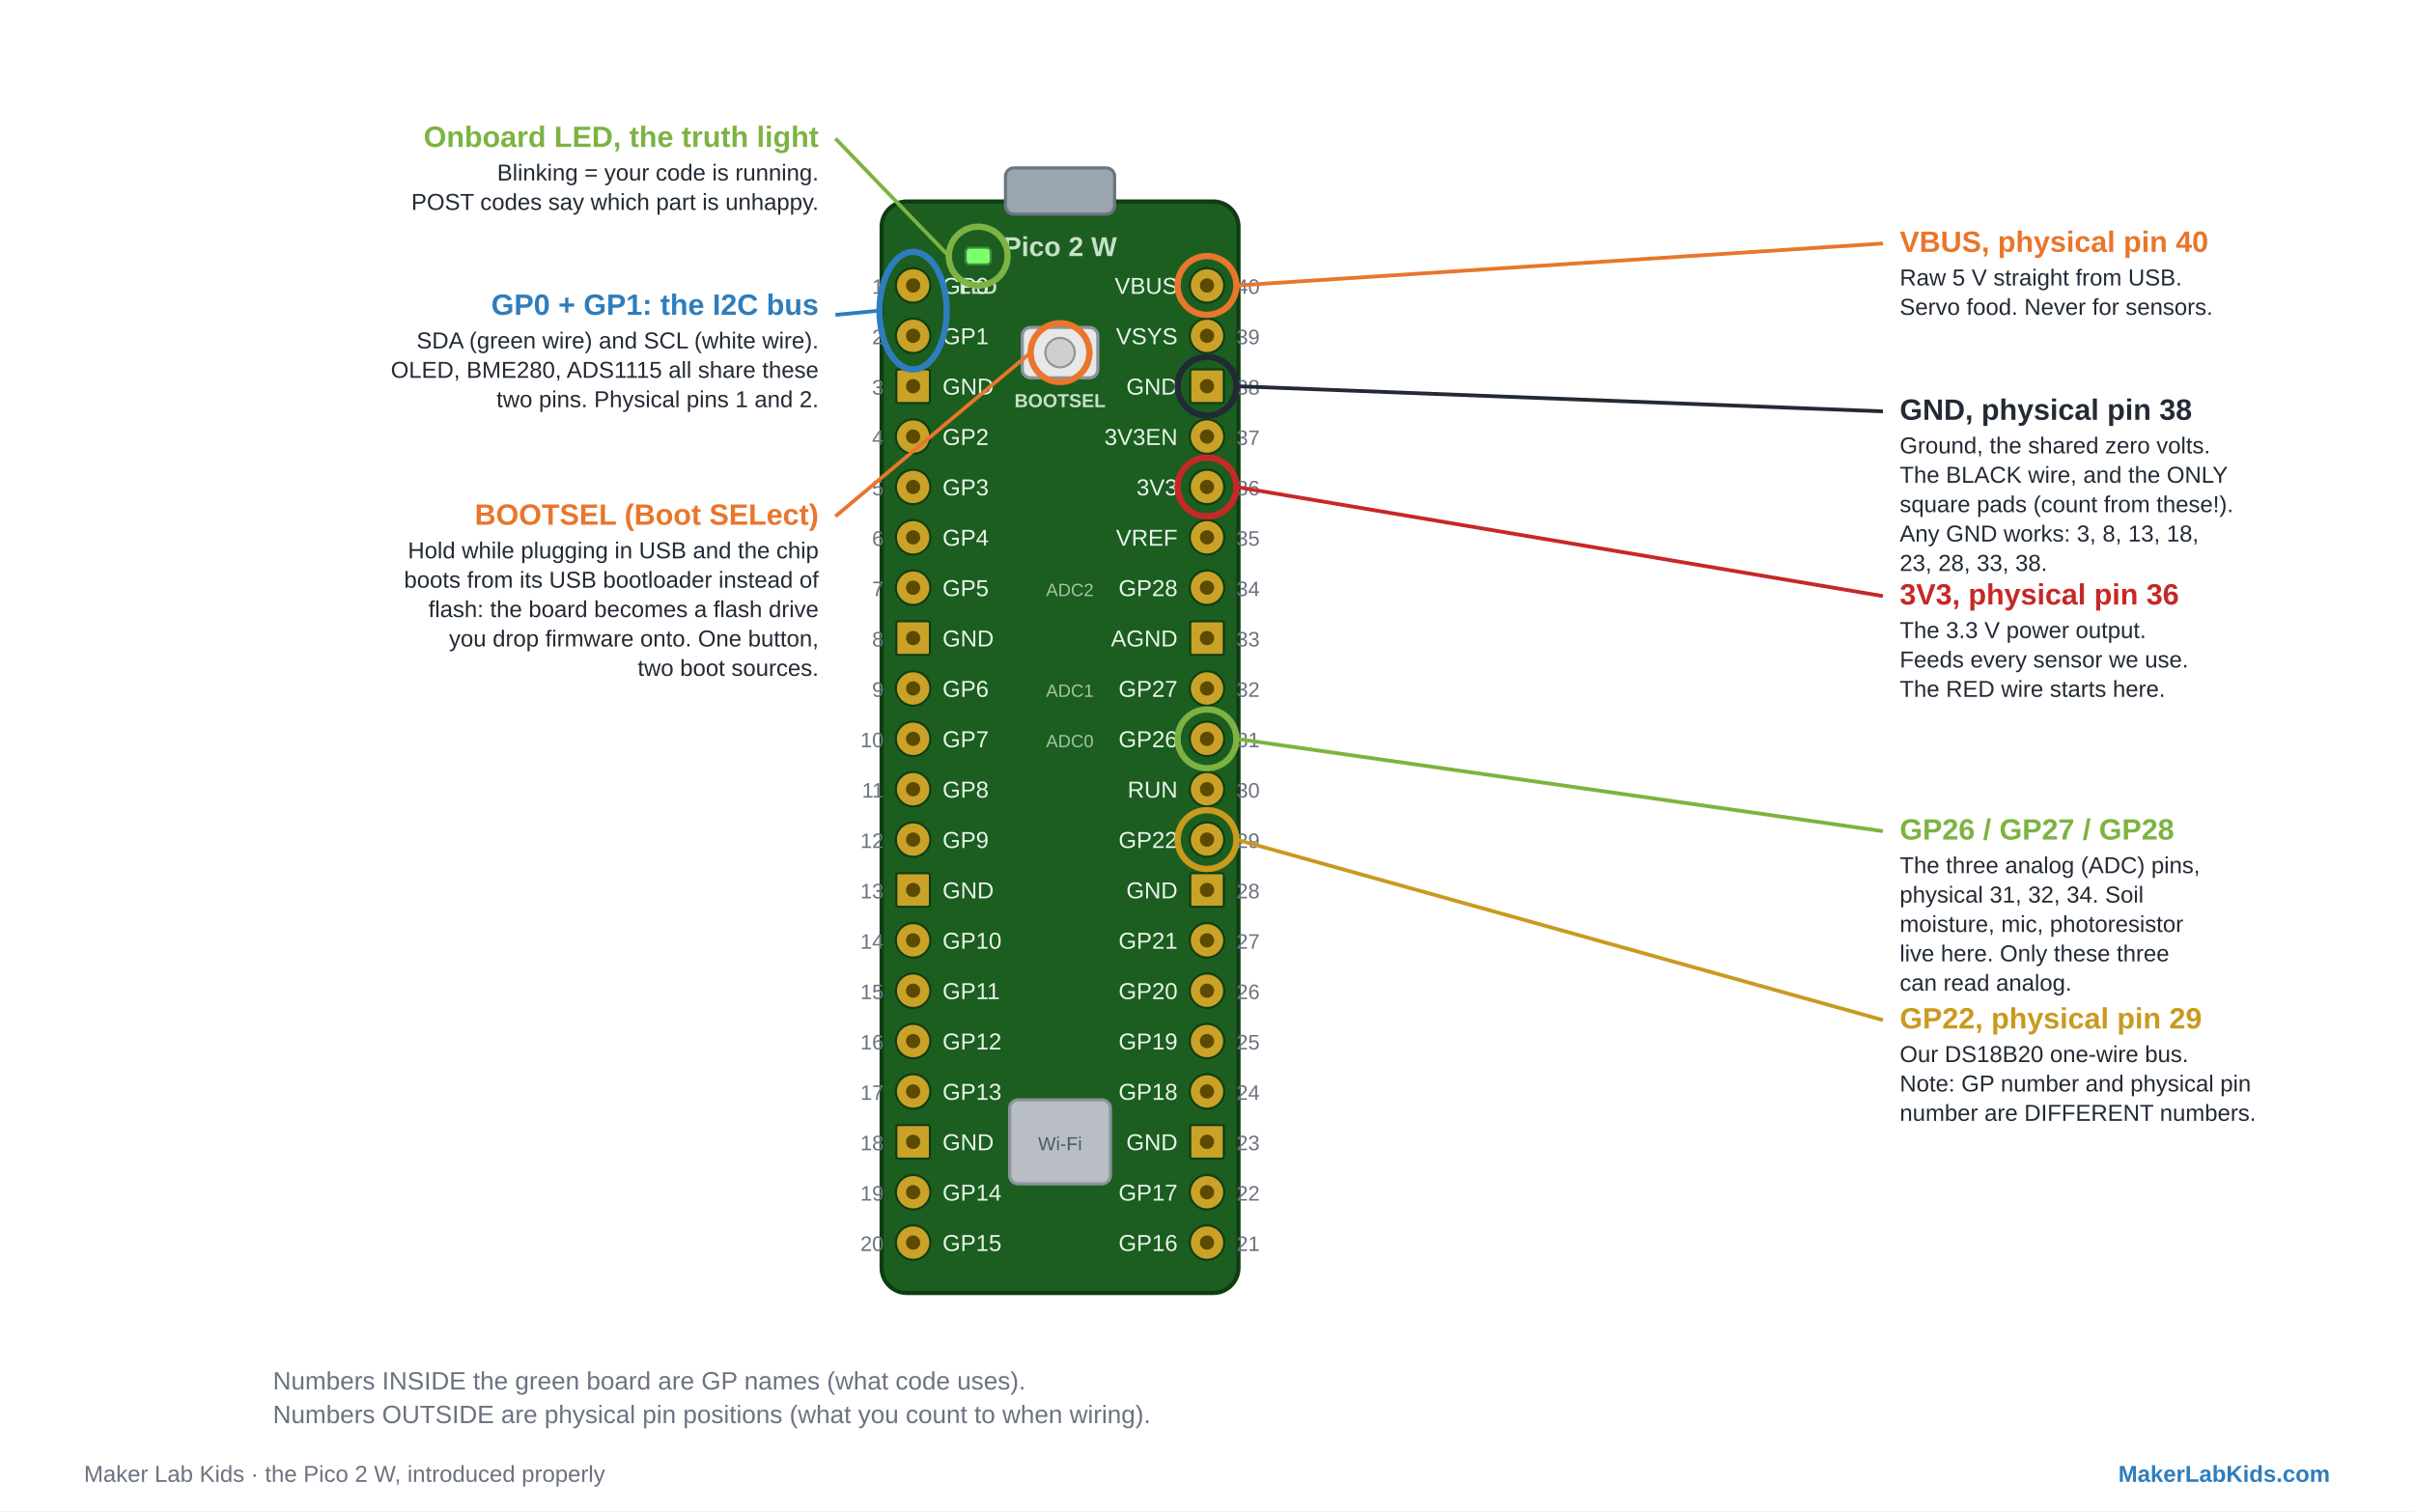
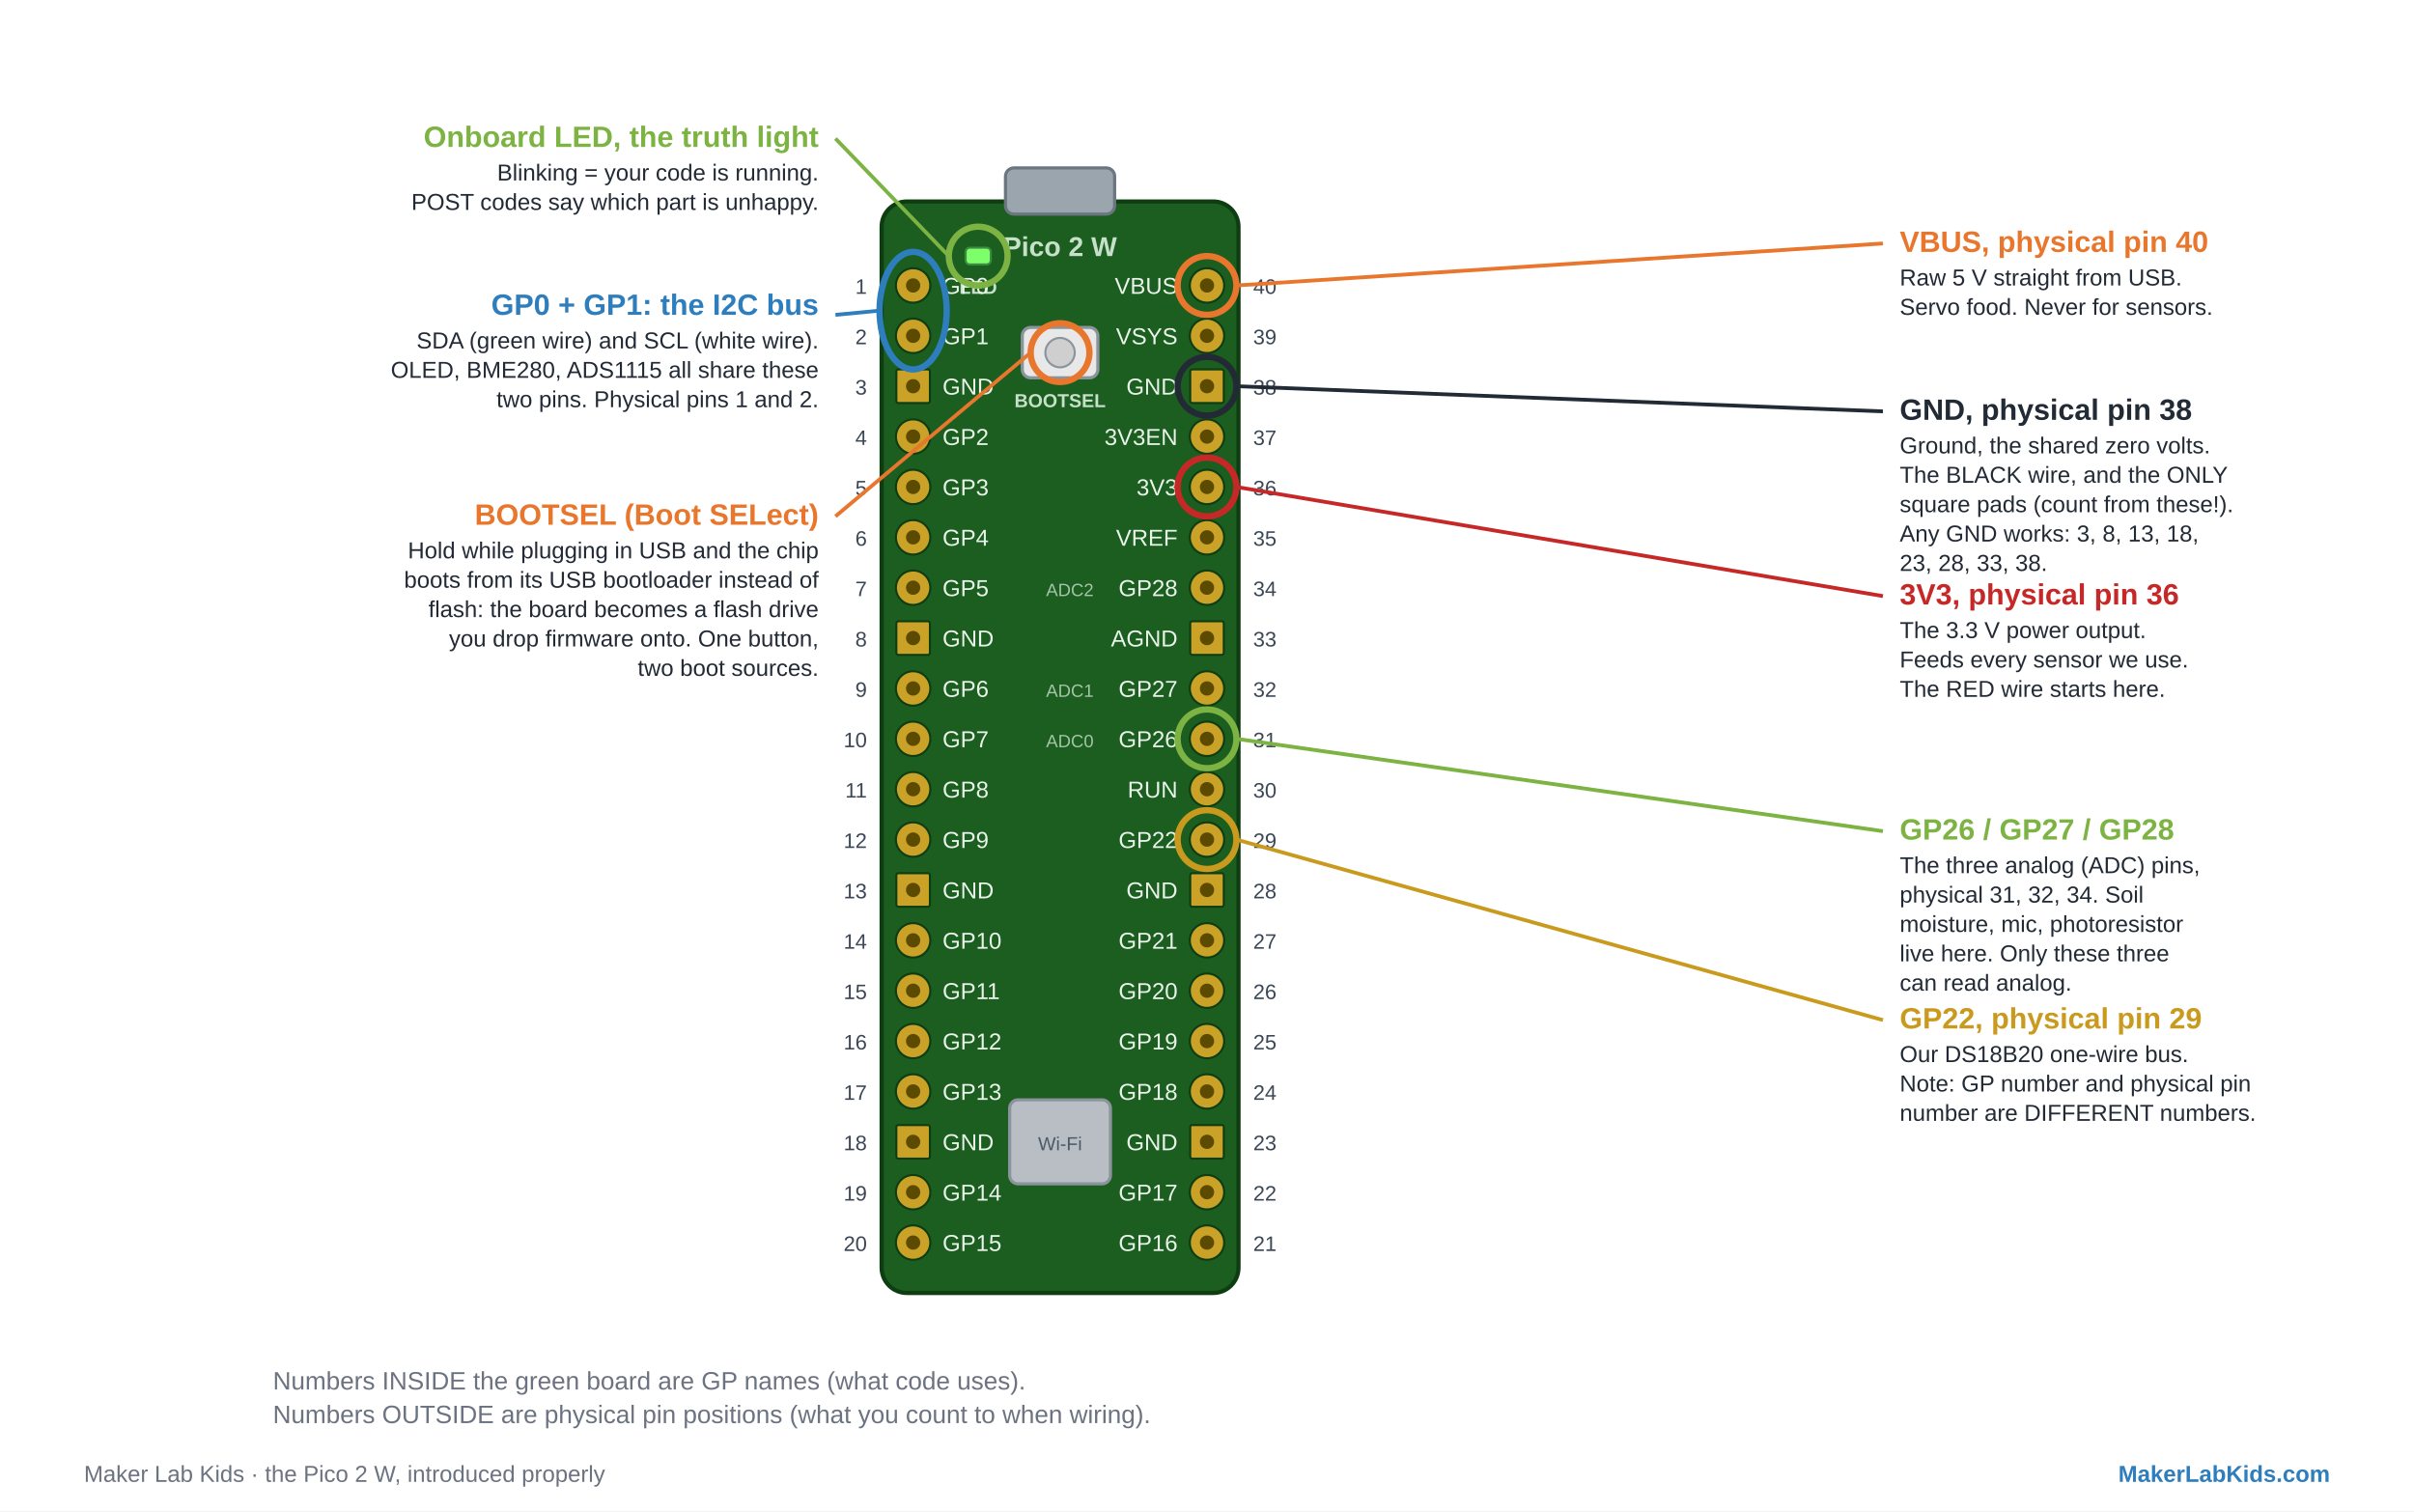
<svg xmlns="http://www.w3.org/2000/svg" viewBox="0 0 1150 720" font-family="Arial, Helvetica, sans-serif">
  <rect width="1150" height="720" fill="#FFFFFF" />
  <rect x="420" y="96" width="170" height="520" rx="12" fill="#1B5E20" stroke="#0E3D12" stroke-width="2" />
  <rect x="479" y="80" width="52" height="22" rx="4" fill="#9AA5AD" stroke="#6B7680" stroke-width="1.5" />
  <rect x="487" y="156" width="36" height="24" rx="4" fill="#E8E8E8" stroke="#8B949C" stroke-width="1.5" />
  <circle cx="505" cy="168" r="7" fill="#CFCFCF" stroke="#8B949C" />
  <text x="505" y="194" font-family="Arial, Helvetica, sans-serif" font-size="9" fill="#C7E0C9" text-anchor="middle" font-weight="bold">BOOTSEL</text>
  <rect x="460" y="118" width="12" height="8" rx="2" fill="#7CFF6B" stroke="#3B8C3F" />
  <text x="466" y="140" font-family="Arial, Helvetica, sans-serif" font-size="9" fill="#C7E0C9" text-anchor="middle" font-weight="bold">LED</text>
  <rect x="481" y="524" width="48" height="40" rx="4" fill="#B8BEC4" stroke="#8B949C" stroke-width="1.5" />
  <text x="505" y="548" font-family="Arial, Helvetica, sans-serif" font-size="9" fill="#4A5A66" text-anchor="middle">Wi-Fi</text>
  <text x="505" y="122" font-family="Arial, Helvetica, sans-serif" font-size="13" fill="#C7E0C9" text-anchor="middle" font-weight="bold">Pico 2 W</text>
  <circle cx="435" cy="136" r="8.2" fill="#C9A227" stroke="#0E3D12" stroke-width="1" />
  <circle cx="435" cy="136" r="3.4" fill="#5C4A00" />
  <text x="449" y="140" font-family="Arial, Helvetica, sans-serif" font-size="11" fill="#EAF4EB" text-anchor="start">GP0</text>
-   <text x="421" y="140" font-family="Arial, Helvetica, sans-serif" font-size="10" fill="#6B7280" text-anchor="end">1</text>
+   <text x="413" y="140" font-family="Arial, Helvetica, sans-serif" font-size="10" fill="#3B4756" text-anchor="end" stroke="#FFFFFF" stroke-width="2.6" paint-order="stroke" stroke-linejoin="round">1</text>
  <circle cx="435" cy="160" r="8.2" fill="#C9A227" stroke="#0E3D12" stroke-width="1" />
  <circle cx="435" cy="160" r="3.4" fill="#5C4A00" />
  <text x="449" y="164" font-family="Arial, Helvetica, sans-serif" font-size="11" fill="#EAF4EB" text-anchor="start">GP1</text>
-   <text x="421" y="164" font-family="Arial, Helvetica, sans-serif" font-size="10" fill="#6B7280" text-anchor="end">2</text>
+   <text x="413" y="164" font-family="Arial, Helvetica, sans-serif" font-size="10" fill="#3B4756" text-anchor="end" stroke="#FFFFFF" stroke-width="2.6" paint-order="stroke" stroke-linejoin="round">2</text>
  <rect x="427" y="176" width="16" height="16" rx="1" fill="#C9A227" stroke="#0E3D12" stroke-width="1" />
  <circle cx="435" cy="184" r="3.4" fill="#5C4A00" />
  <text x="449" y="188" font-family="Arial, Helvetica, sans-serif" font-size="11" fill="#EAF4EB" text-anchor="start">GND</text>
-   <text x="421" y="188" font-family="Arial, Helvetica, sans-serif" font-size="10" fill="#6B7280" text-anchor="end">3</text>
+   <text x="413" y="188" font-family="Arial, Helvetica, sans-serif" font-size="10" fill="#3B4756" text-anchor="end" stroke="#FFFFFF" stroke-width="2.6" paint-order="stroke" stroke-linejoin="round">3</text>
  <circle cx="435" cy="208" r="8.2" fill="#C9A227" stroke="#0E3D12" stroke-width="1" />
  <circle cx="435" cy="208" r="3.4" fill="#5C4A00" />
  <text x="449" y="212" font-family="Arial, Helvetica, sans-serif" font-size="11" fill="#EAF4EB" text-anchor="start">GP2</text>
-   <text x="421" y="212" font-family="Arial, Helvetica, sans-serif" font-size="10" fill="#6B7280" text-anchor="end">4</text>
+   <text x="413" y="212" font-family="Arial, Helvetica, sans-serif" font-size="10" fill="#3B4756" text-anchor="end" stroke="#FFFFFF" stroke-width="2.6" paint-order="stroke" stroke-linejoin="round">4</text>
  <circle cx="435" cy="232" r="8.2" fill="#C9A227" stroke="#0E3D12" stroke-width="1" />
  <circle cx="435" cy="232" r="3.4" fill="#5C4A00" />
  <text x="449" y="236" font-family="Arial, Helvetica, sans-serif" font-size="11" fill="#EAF4EB" text-anchor="start">GP3</text>
-   <text x="421" y="236" font-family="Arial, Helvetica, sans-serif" font-size="10" fill="#6B7280" text-anchor="end">5</text>
+   <text x="413" y="236" font-family="Arial, Helvetica, sans-serif" font-size="10" fill="#3B4756" text-anchor="end" stroke="#FFFFFF" stroke-width="2.6" paint-order="stroke" stroke-linejoin="round">5</text>
  <circle cx="435" cy="256" r="8.2" fill="#C9A227" stroke="#0E3D12" stroke-width="1" />
  <circle cx="435" cy="256" r="3.4" fill="#5C4A00" />
  <text x="449" y="260" font-family="Arial, Helvetica, sans-serif" font-size="11" fill="#EAF4EB" text-anchor="start">GP4</text>
-   <text x="421" y="260" font-family="Arial, Helvetica, sans-serif" font-size="10" fill="#6B7280" text-anchor="end">6</text>
+   <text x="413" y="260" font-family="Arial, Helvetica, sans-serif" font-size="10" fill="#3B4756" text-anchor="end" stroke="#FFFFFF" stroke-width="2.6" paint-order="stroke" stroke-linejoin="round">6</text>
  <circle cx="435" cy="280" r="8.2" fill="#C9A227" stroke="#0E3D12" stroke-width="1" />
  <circle cx="435" cy="280" r="3.4" fill="#5C4A00" />
  <text x="449" y="284" font-family="Arial, Helvetica, sans-serif" font-size="11" fill="#EAF4EB" text-anchor="start">GP5</text>
-   <text x="421" y="284" font-family="Arial, Helvetica, sans-serif" font-size="10" fill="#6B7280" text-anchor="end">7</text>
+   <text x="413" y="284" font-family="Arial, Helvetica, sans-serif" font-size="10" fill="#3B4756" text-anchor="end" stroke="#FFFFFF" stroke-width="2.6" paint-order="stroke" stroke-linejoin="round">7</text>
  <rect x="427" y="296" width="16" height="16" rx="1" fill="#C9A227" stroke="#0E3D12" stroke-width="1" />
  <circle cx="435" cy="304" r="3.4" fill="#5C4A00" />
  <text x="449" y="308" font-family="Arial, Helvetica, sans-serif" font-size="11" fill="#EAF4EB" text-anchor="start">GND</text>
-   <text x="421" y="308" font-family="Arial, Helvetica, sans-serif" font-size="10" fill="#6B7280" text-anchor="end">8</text>
+   <text x="413" y="308" font-family="Arial, Helvetica, sans-serif" font-size="10" fill="#3B4756" text-anchor="end" stroke="#FFFFFF" stroke-width="2.6" paint-order="stroke" stroke-linejoin="round">8</text>
  <circle cx="435" cy="328" r="8.2" fill="#C9A227" stroke="#0E3D12" stroke-width="1" />
  <circle cx="435" cy="328" r="3.4" fill="#5C4A00" />
  <text x="449" y="332" font-family="Arial, Helvetica, sans-serif" font-size="11" fill="#EAF4EB" text-anchor="start">GP6</text>
-   <text x="421" y="332" font-family="Arial, Helvetica, sans-serif" font-size="10" fill="#6B7280" text-anchor="end">9</text>
+   <text x="413" y="332" font-family="Arial, Helvetica, sans-serif" font-size="10" fill="#3B4756" text-anchor="end" stroke="#FFFFFF" stroke-width="2.6" paint-order="stroke" stroke-linejoin="round">9</text>
  <circle cx="435" cy="352" r="8.2" fill="#C9A227" stroke="#0E3D12" stroke-width="1" />
  <circle cx="435" cy="352" r="3.4" fill="#5C4A00" />
  <text x="449" y="356" font-family="Arial, Helvetica, sans-serif" font-size="11" fill="#EAF4EB" text-anchor="start">GP7</text>
-   <text x="421" y="356" font-family="Arial, Helvetica, sans-serif" font-size="10" fill="#6B7280" text-anchor="end">10</text>
+   <text x="413" y="356" font-family="Arial, Helvetica, sans-serif" font-size="10" fill="#3B4756" text-anchor="end" stroke="#FFFFFF" stroke-width="2.6" paint-order="stroke" stroke-linejoin="round">10</text>
  <circle cx="435" cy="376" r="8.2" fill="#C9A227" stroke="#0E3D12" stroke-width="1" />
  <circle cx="435" cy="376" r="3.4" fill="#5C4A00" />
  <text x="449" y="380" font-family="Arial, Helvetica, sans-serif" font-size="11" fill="#EAF4EB" text-anchor="start">GP8</text>
-   <text x="421" y="380" font-family="Arial, Helvetica, sans-serif" font-size="10" fill="#6B7280" text-anchor="end">11</text>
+   <text x="413" y="380" font-family="Arial, Helvetica, sans-serif" font-size="10" fill="#3B4756" text-anchor="end" stroke="#FFFFFF" stroke-width="2.6" paint-order="stroke" stroke-linejoin="round">11</text>
  <circle cx="435" cy="400" r="8.2" fill="#C9A227" stroke="#0E3D12" stroke-width="1" />
  <circle cx="435" cy="400" r="3.4" fill="#5C4A00" />
  <text x="449" y="404" font-family="Arial, Helvetica, sans-serif" font-size="11" fill="#EAF4EB" text-anchor="start">GP9</text>
-   <text x="421" y="404" font-family="Arial, Helvetica, sans-serif" font-size="10" fill="#6B7280" text-anchor="end">12</text>
+   <text x="413" y="404" font-family="Arial, Helvetica, sans-serif" font-size="10" fill="#3B4756" text-anchor="end" stroke="#FFFFFF" stroke-width="2.6" paint-order="stroke" stroke-linejoin="round">12</text>
  <rect x="427" y="416" width="16" height="16" rx="1" fill="#C9A227" stroke="#0E3D12" stroke-width="1" />
  <circle cx="435" cy="424" r="3.4" fill="#5C4A00" />
  <text x="449" y="428" font-family="Arial, Helvetica, sans-serif" font-size="11" fill="#EAF4EB" text-anchor="start">GND</text>
-   <text x="421" y="428" font-family="Arial, Helvetica, sans-serif" font-size="10" fill="#6B7280" text-anchor="end">13</text>
+   <text x="413" y="428" font-family="Arial, Helvetica, sans-serif" font-size="10" fill="#3B4756" text-anchor="end" stroke="#FFFFFF" stroke-width="2.6" paint-order="stroke" stroke-linejoin="round">13</text>
  <circle cx="435" cy="448" r="8.2" fill="#C9A227" stroke="#0E3D12" stroke-width="1" />
  <circle cx="435" cy="448" r="3.4" fill="#5C4A00" />
  <text x="449" y="452" font-family="Arial, Helvetica, sans-serif" font-size="11" fill="#EAF4EB" text-anchor="start">GP10</text>
-   <text x="421" y="452" font-family="Arial, Helvetica, sans-serif" font-size="10" fill="#6B7280" text-anchor="end">14</text>
+   <text x="413" y="452" font-family="Arial, Helvetica, sans-serif" font-size="10" fill="#3B4756" text-anchor="end" stroke="#FFFFFF" stroke-width="2.6" paint-order="stroke" stroke-linejoin="round">14</text>
  <circle cx="435" cy="472" r="8.2" fill="#C9A227" stroke="#0E3D12" stroke-width="1" />
  <circle cx="435" cy="472" r="3.4" fill="#5C4A00" />
  <text x="449" y="476" font-family="Arial, Helvetica, sans-serif" font-size="11" fill="#EAF4EB" text-anchor="start">GP11</text>
-   <text x="421" y="476" font-family="Arial, Helvetica, sans-serif" font-size="10" fill="#6B7280" text-anchor="end">15</text>
+   <text x="413" y="476" font-family="Arial, Helvetica, sans-serif" font-size="10" fill="#3B4756" text-anchor="end" stroke="#FFFFFF" stroke-width="2.6" paint-order="stroke" stroke-linejoin="round">15</text>
  <circle cx="435" cy="496" r="8.2" fill="#C9A227" stroke="#0E3D12" stroke-width="1" />
  <circle cx="435" cy="496" r="3.4" fill="#5C4A00" />
  <text x="449" y="500" font-family="Arial, Helvetica, sans-serif" font-size="11" fill="#EAF4EB" text-anchor="start">GP12</text>
-   <text x="421" y="500" font-family="Arial, Helvetica, sans-serif" font-size="10" fill="#6B7280" text-anchor="end">16</text>
+   <text x="413" y="500" font-family="Arial, Helvetica, sans-serif" font-size="10" fill="#3B4756" text-anchor="end" stroke="#FFFFFF" stroke-width="2.6" paint-order="stroke" stroke-linejoin="round">16</text>
  <circle cx="435" cy="520" r="8.2" fill="#C9A227" stroke="#0E3D12" stroke-width="1" />
  <circle cx="435" cy="520" r="3.4" fill="#5C4A00" />
  <text x="449" y="524" font-family="Arial, Helvetica, sans-serif" font-size="11" fill="#EAF4EB" text-anchor="start">GP13</text>
-   <text x="421" y="524" font-family="Arial, Helvetica, sans-serif" font-size="10" fill="#6B7280" text-anchor="end">17</text>
+   <text x="413" y="524" font-family="Arial, Helvetica, sans-serif" font-size="10" fill="#3B4756" text-anchor="end" stroke="#FFFFFF" stroke-width="2.6" paint-order="stroke" stroke-linejoin="round">17</text>
  <rect x="427" y="536" width="16" height="16" rx="1" fill="#C9A227" stroke="#0E3D12" stroke-width="1" />
  <circle cx="435" cy="544" r="3.4" fill="#5C4A00" />
  <text x="449" y="548" font-family="Arial, Helvetica, sans-serif" font-size="11" fill="#EAF4EB" text-anchor="start">GND</text>
-   <text x="421" y="548" font-family="Arial, Helvetica, sans-serif" font-size="10" fill="#6B7280" text-anchor="end">18</text>
+   <text x="413" y="548" font-family="Arial, Helvetica, sans-serif" font-size="10" fill="#3B4756" text-anchor="end" stroke="#FFFFFF" stroke-width="2.6" paint-order="stroke" stroke-linejoin="round">18</text>
  <circle cx="435" cy="568" r="8.2" fill="#C9A227" stroke="#0E3D12" stroke-width="1" />
  <circle cx="435" cy="568" r="3.4" fill="#5C4A00" />
  <text x="449" y="572" font-family="Arial, Helvetica, sans-serif" font-size="11" fill="#EAF4EB" text-anchor="start">GP14</text>
-   <text x="421" y="572" font-family="Arial, Helvetica, sans-serif" font-size="10" fill="#6B7280" text-anchor="end">19</text>
+   <text x="413" y="572" font-family="Arial, Helvetica, sans-serif" font-size="10" fill="#3B4756" text-anchor="end" stroke="#FFFFFF" stroke-width="2.6" paint-order="stroke" stroke-linejoin="round">19</text>
  <circle cx="435" cy="592" r="8.2" fill="#C9A227" stroke="#0E3D12" stroke-width="1" />
  <circle cx="435" cy="592" r="3.4" fill="#5C4A00" />
  <text x="449" y="596" font-family="Arial, Helvetica, sans-serif" font-size="11" fill="#EAF4EB" text-anchor="start">GP15</text>
-   <text x="421" y="596" font-family="Arial, Helvetica, sans-serif" font-size="10" fill="#6B7280" text-anchor="end">20</text>
+   <text x="413" y="596" font-family="Arial, Helvetica, sans-serif" font-size="10" fill="#3B4756" text-anchor="end" stroke="#FFFFFF" stroke-width="2.6" paint-order="stroke" stroke-linejoin="round">20</text>
  <circle cx="575" cy="592" r="8.2" fill="#C9A227" stroke="#0E3D12" stroke-width="1" />
  <circle cx="575" cy="592" r="3.4" fill="#5C4A00" />
  <text x="561" y="596" font-family="Arial, Helvetica, sans-serif" font-size="11" fill="#EAF4EB" text-anchor="end">GP16</text>
-   <text x="589" y="596" font-family="Arial, Helvetica, sans-serif" font-size="10" fill="#6B7280" text-anchor="start">21</text>
+   <text x="597" y="596" font-family="Arial, Helvetica, sans-serif" font-size="10" fill="#3B4756" text-anchor="start" stroke="#FFFFFF" stroke-width="2.6" paint-order="stroke" stroke-linejoin="round">21</text>
  <circle cx="575" cy="568" r="8.2" fill="#C9A227" stroke="#0E3D12" stroke-width="1" />
  <circle cx="575" cy="568" r="3.4" fill="#5C4A00" />
  <text x="561" y="572" font-family="Arial, Helvetica, sans-serif" font-size="11" fill="#EAF4EB" text-anchor="end">GP17</text>
-   <text x="589" y="572" font-family="Arial, Helvetica, sans-serif" font-size="10" fill="#6B7280" text-anchor="start">22</text>
+   <text x="597" y="572" font-family="Arial, Helvetica, sans-serif" font-size="10" fill="#3B4756" text-anchor="start" stroke="#FFFFFF" stroke-width="2.6" paint-order="stroke" stroke-linejoin="round">22</text>
  <rect x="567" y="536" width="16" height="16" rx="1" fill="#C9A227" stroke="#0E3D12" stroke-width="1" />
  <circle cx="575" cy="544" r="3.4" fill="#5C4A00" />
  <text x="561" y="548" font-family="Arial, Helvetica, sans-serif" font-size="11" fill="#EAF4EB" text-anchor="end">GND</text>
-   <text x="589" y="548" font-family="Arial, Helvetica, sans-serif" font-size="10" fill="#6B7280" text-anchor="start">23</text>
+   <text x="597" y="548" font-family="Arial, Helvetica, sans-serif" font-size="10" fill="#3B4756" text-anchor="start" stroke="#FFFFFF" stroke-width="2.6" paint-order="stroke" stroke-linejoin="round">23</text>
  <circle cx="575" cy="520" r="8.2" fill="#C9A227" stroke="#0E3D12" stroke-width="1" />
  <circle cx="575" cy="520" r="3.4" fill="#5C4A00" />
  <text x="561" y="524" font-family="Arial, Helvetica, sans-serif" font-size="11" fill="#EAF4EB" text-anchor="end">GP18</text>
-   <text x="589" y="524" font-family="Arial, Helvetica, sans-serif" font-size="10" fill="#6B7280" text-anchor="start">24</text>
+   <text x="597" y="524" font-family="Arial, Helvetica, sans-serif" font-size="10" fill="#3B4756" text-anchor="start" stroke="#FFFFFF" stroke-width="2.6" paint-order="stroke" stroke-linejoin="round">24</text>
  <circle cx="575" cy="496" r="8.2" fill="#C9A227" stroke="#0E3D12" stroke-width="1" />
  <circle cx="575" cy="496" r="3.4" fill="#5C4A00" />
  <text x="561" y="500" font-family="Arial, Helvetica, sans-serif" font-size="11" fill="#EAF4EB" text-anchor="end">GP19</text>
-   <text x="589" y="500" font-family="Arial, Helvetica, sans-serif" font-size="10" fill="#6B7280" text-anchor="start">25</text>
+   <text x="597" y="500" font-family="Arial, Helvetica, sans-serif" font-size="10" fill="#3B4756" text-anchor="start" stroke="#FFFFFF" stroke-width="2.6" paint-order="stroke" stroke-linejoin="round">25</text>
  <circle cx="575" cy="472" r="8.2" fill="#C9A227" stroke="#0E3D12" stroke-width="1" />
  <circle cx="575" cy="472" r="3.4" fill="#5C4A00" />
  <text x="561" y="476" font-family="Arial, Helvetica, sans-serif" font-size="11" fill="#EAF4EB" text-anchor="end">GP20</text>
-   <text x="589" y="476" font-family="Arial, Helvetica, sans-serif" font-size="10" fill="#6B7280" text-anchor="start">26</text>
+   <text x="597" y="476" font-family="Arial, Helvetica, sans-serif" font-size="10" fill="#3B4756" text-anchor="start" stroke="#FFFFFF" stroke-width="2.6" paint-order="stroke" stroke-linejoin="round">26</text>
  <circle cx="575" cy="448" r="8.2" fill="#C9A227" stroke="#0E3D12" stroke-width="1" />
  <circle cx="575" cy="448" r="3.4" fill="#5C4A00" />
  <text x="561" y="452" font-family="Arial, Helvetica, sans-serif" font-size="11" fill="#EAF4EB" text-anchor="end">GP21</text>
-   <text x="589" y="452" font-family="Arial, Helvetica, sans-serif" font-size="10" fill="#6B7280" text-anchor="start">27</text>
+   <text x="597" y="452" font-family="Arial, Helvetica, sans-serif" font-size="10" fill="#3B4756" text-anchor="start" stroke="#FFFFFF" stroke-width="2.6" paint-order="stroke" stroke-linejoin="round">27</text>
  <rect x="567" y="416" width="16" height="16" rx="1" fill="#C9A227" stroke="#0E3D12" stroke-width="1" />
  <circle cx="575" cy="424" r="3.4" fill="#5C4A00" />
  <text x="561" y="428" font-family="Arial, Helvetica, sans-serif" font-size="11" fill="#EAF4EB" text-anchor="end">GND</text>
-   <text x="589" y="428" font-family="Arial, Helvetica, sans-serif" font-size="10" fill="#6B7280" text-anchor="start">28</text>
+   <text x="597" y="428" font-family="Arial, Helvetica, sans-serif" font-size="10" fill="#3B4756" text-anchor="start" stroke="#FFFFFF" stroke-width="2.6" paint-order="stroke" stroke-linejoin="round">28</text>
  <circle cx="575" cy="400" r="8.2" fill="#C9A227" stroke="#0E3D12" stroke-width="1" />
  <circle cx="575" cy="400" r="3.4" fill="#5C4A00" />
  <text x="561" y="404" font-family="Arial, Helvetica, sans-serif" font-size="11" fill="#EAF4EB" text-anchor="end">GP22</text>
-   <text x="589" y="404" font-family="Arial, Helvetica, sans-serif" font-size="10" fill="#6B7280" text-anchor="start">29</text>
+   <text x="597" y="404" font-family="Arial, Helvetica, sans-serif" font-size="10" fill="#3B4756" text-anchor="start" stroke="#FFFFFF" stroke-width="2.6" paint-order="stroke" stroke-linejoin="round">29</text>
  <circle cx="575" cy="376" r="8.2" fill="#C9A227" stroke="#0E3D12" stroke-width="1" />
  <circle cx="575" cy="376" r="3.4" fill="#5C4A00" />
  <text x="561" y="380" font-family="Arial, Helvetica, sans-serif" font-size="11" fill="#EAF4EB" text-anchor="end">RUN</text>
-   <text x="589" y="380" font-family="Arial, Helvetica, sans-serif" font-size="10" fill="#6B7280" text-anchor="start">30</text>
+   <text x="597" y="380" font-family="Arial, Helvetica, sans-serif" font-size="10" fill="#3B4756" text-anchor="start" stroke="#FFFFFF" stroke-width="2.6" paint-order="stroke" stroke-linejoin="round">30</text>
  <circle cx="575" cy="352" r="8.2" fill="#C9A227" stroke="#0E3D12" stroke-width="1" />
  <circle cx="575" cy="352" r="3.4" fill="#5C4A00" />
  <text x="561" y="356" font-family="Arial, Helvetica, sans-serif" font-size="11" fill="#EAF4EB" text-anchor="end">GP26</text>
  <text x="521" y="356" font-family="Arial, Helvetica, sans-serif" font-size="8.5" fill="#A6C4A8" text-anchor="end">ADC0</text>
-   <text x="589" y="356" font-family="Arial, Helvetica, sans-serif" font-size="10" fill="#6B7280" text-anchor="start">31</text>
+   <text x="597" y="356" font-family="Arial, Helvetica, sans-serif" font-size="10" fill="#3B4756" text-anchor="start" stroke="#FFFFFF" stroke-width="2.6" paint-order="stroke" stroke-linejoin="round">31</text>
  <circle cx="575" cy="328" r="8.2" fill="#C9A227" stroke="#0E3D12" stroke-width="1" />
  <circle cx="575" cy="328" r="3.4" fill="#5C4A00" />
  <text x="561" y="332" font-family="Arial, Helvetica, sans-serif" font-size="11" fill="#EAF4EB" text-anchor="end">GP27</text>
  <text x="521" y="332" font-family="Arial, Helvetica, sans-serif" font-size="8.5" fill="#A6C4A8" text-anchor="end">ADC1</text>
-   <text x="589" y="332" font-family="Arial, Helvetica, sans-serif" font-size="10" fill="#6B7280" text-anchor="start">32</text>
+   <text x="597" y="332" font-family="Arial, Helvetica, sans-serif" font-size="10" fill="#3B4756" text-anchor="start" stroke="#FFFFFF" stroke-width="2.6" paint-order="stroke" stroke-linejoin="round">32</text>
  <rect x="567" y="296" width="16" height="16" rx="1" fill="#C9A227" stroke="#0E3D12" stroke-width="1" />
  <circle cx="575" cy="304" r="3.4" fill="#5C4A00" />
  <text x="561" y="308" font-family="Arial, Helvetica, sans-serif" font-size="11" fill="#EAF4EB" text-anchor="end">AGND</text>
-   <text x="589" y="308" font-family="Arial, Helvetica, sans-serif" font-size="10" fill="#6B7280" text-anchor="start">33</text>
+   <text x="597" y="308" font-family="Arial, Helvetica, sans-serif" font-size="10" fill="#3B4756" text-anchor="start" stroke="#FFFFFF" stroke-width="2.6" paint-order="stroke" stroke-linejoin="round">33</text>
  <circle cx="575" cy="280" r="8.2" fill="#C9A227" stroke="#0E3D12" stroke-width="1" />
  <circle cx="575" cy="280" r="3.4" fill="#5C4A00" />
  <text x="561" y="284" font-family="Arial, Helvetica, sans-serif" font-size="11" fill="#EAF4EB" text-anchor="end">GP28</text>
  <text x="521" y="284" font-family="Arial, Helvetica, sans-serif" font-size="8.5" fill="#A6C4A8" text-anchor="end">ADC2</text>
-   <text x="589" y="284" font-family="Arial, Helvetica, sans-serif" font-size="10" fill="#6B7280" text-anchor="start">34</text>
+   <text x="597" y="284" font-family="Arial, Helvetica, sans-serif" font-size="10" fill="#3B4756" text-anchor="start" stroke="#FFFFFF" stroke-width="2.6" paint-order="stroke" stroke-linejoin="round">34</text>
  <circle cx="575" cy="256" r="8.2" fill="#C9A227" stroke="#0E3D12" stroke-width="1" />
  <circle cx="575" cy="256" r="3.4" fill="#5C4A00" />
  <text x="561" y="260" font-family="Arial, Helvetica, sans-serif" font-size="11" fill="#EAF4EB" text-anchor="end">VREF</text>
-   <text x="589" y="260" font-family="Arial, Helvetica, sans-serif" font-size="10" fill="#6B7280" text-anchor="start">35</text>
+   <text x="597" y="260" font-family="Arial, Helvetica, sans-serif" font-size="10" fill="#3B4756" text-anchor="start" stroke="#FFFFFF" stroke-width="2.6" paint-order="stroke" stroke-linejoin="round">35</text>
  <circle cx="575" cy="232" r="8.2" fill="#C9A227" stroke="#0E3D12" stroke-width="1" />
  <circle cx="575" cy="232" r="3.4" fill="#5C4A00" />
  <text x="561" y="236" font-family="Arial, Helvetica, sans-serif" font-size="11" fill="#EAF4EB" text-anchor="end">3V3</text>
-   <text x="589" y="236" font-family="Arial, Helvetica, sans-serif" font-size="10" fill="#6B7280" text-anchor="start">36</text>
+   <text x="597" y="236" font-family="Arial, Helvetica, sans-serif" font-size="10" fill="#3B4756" text-anchor="start" stroke="#FFFFFF" stroke-width="2.6" paint-order="stroke" stroke-linejoin="round">36</text>
  <circle cx="575" cy="208" r="8.2" fill="#C9A227" stroke="#0E3D12" stroke-width="1" />
  <circle cx="575" cy="208" r="3.4" fill="#5C4A00" />
  <text x="561" y="212" font-family="Arial, Helvetica, sans-serif" font-size="11" fill="#EAF4EB" text-anchor="end">3V3EN</text>
-   <text x="589" y="212" font-family="Arial, Helvetica, sans-serif" font-size="10" fill="#6B7280" text-anchor="start">37</text>
+   <text x="597" y="212" font-family="Arial, Helvetica, sans-serif" font-size="10" fill="#3B4756" text-anchor="start" stroke="#FFFFFF" stroke-width="2.6" paint-order="stroke" stroke-linejoin="round">37</text>
  <rect x="567" y="176" width="16" height="16" rx="1" fill="#C9A227" stroke="#0E3D12" stroke-width="1" />
  <circle cx="575" cy="184" r="3.4" fill="#5C4A00" />
  <text x="561" y="188" font-family="Arial, Helvetica, sans-serif" font-size="11" fill="#EAF4EB" text-anchor="end">GND</text>
-   <text x="589" y="188" font-family="Arial, Helvetica, sans-serif" font-size="10" fill="#6B7280" text-anchor="start">38</text>
+   <text x="597" y="188" font-family="Arial, Helvetica, sans-serif" font-size="10" fill="#3B4756" text-anchor="start" stroke="#FFFFFF" stroke-width="2.6" paint-order="stroke" stroke-linejoin="round">38</text>
  <circle cx="575" cy="160" r="8.2" fill="#C9A227" stroke="#0E3D12" stroke-width="1" />
  <circle cx="575" cy="160" r="3.4" fill="#5C4A00" />
  <text x="561" y="164" font-family="Arial, Helvetica, sans-serif" font-size="11" fill="#EAF4EB" text-anchor="end">VSYS</text>
-   <text x="589" y="164" font-family="Arial, Helvetica, sans-serif" font-size="10" fill="#6B7280" text-anchor="start">39</text>
+   <text x="597" y="164" font-family="Arial, Helvetica, sans-serif" font-size="10" fill="#3B4756" text-anchor="start" stroke="#FFFFFF" stroke-width="2.6" paint-order="stroke" stroke-linejoin="round">39</text>
  <circle cx="575" cy="136" r="8.2" fill="#C9A227" stroke="#0E3D12" stroke-width="1" />
  <circle cx="575" cy="136" r="3.4" fill="#5C4A00" />
  <text x="561" y="140" font-family="Arial, Helvetica, sans-serif" font-size="11" fill="#EAF4EB" text-anchor="end">VBUS</text>
-   <text x="589" y="140" font-family="Arial, Helvetica, sans-serif" font-size="10" fill="#6B7280" text-anchor="start">40</text>
+   <text x="597" y="140" font-family="Arial, Helvetica, sans-serif" font-size="10" fill="#3B4756" text-anchor="start" stroke="#FFFFFF" stroke-width="2.6" paint-order="stroke" stroke-linejoin="round">40</text>
  <circle cx="466" cy="122" r="14" fill="none" stroke="#7CB342" stroke-width="3" />
  <line x1="452" y1="122" x2="398" y2="66" stroke="#7CB342" stroke-width="1.8" />
  <text x="390" y="70" font-family="Arial, Helvetica, sans-serif" font-size="14" fill="#7CB342" text-anchor="end" font-weight="bold">Onboard LED, the truth light</text>
  <text x="390" y="86" font-family="Arial, Helvetica, sans-serif" font-size="11" fill="#222A35" text-anchor="end">Blinking = your code is running.</text>
  <text x="390" y="100" font-family="Arial, Helvetica, sans-serif" font-size="11" fill="#222A35" text-anchor="end">POST codes say which part is unhappy.</text>
  <ellipse cx="435" cy="148" rx="16" ry="28" fill="none" stroke="#2E7DBC" stroke-width="3" />
  <line x1="419" y1="148" x2="398" y2="150" stroke="#2E7DBC" stroke-width="1.8" />
  <text x="390" y="150" font-family="Arial, Helvetica, sans-serif" font-size="14" fill="#2E7DBC" text-anchor="end" font-weight="bold">GP0 + GP1: the I2C bus</text>
  <text x="390" y="166" font-family="Arial, Helvetica, sans-serif" font-size="11" fill="#222A35" text-anchor="end">SDA (green wire) and SCL (white wire).</text>
  <text x="390" y="180" font-family="Arial, Helvetica, sans-serif" font-size="11" fill="#222A35" text-anchor="end">OLED, BME280, ADS1115 all share these</text>
  <text x="390" y="194" font-family="Arial, Helvetica, sans-serif" font-size="11" fill="#222A35" text-anchor="end">two pins. Physical pins 1 and 2.</text>
  <circle cx="505" cy="168" r="14" fill="none" stroke="#E8762C" stroke-width="3" />
  <line x1="491" y1="168" x2="398" y2="246" stroke="#E8762C" stroke-width="1.8" />
  <text x="390" y="250" font-family="Arial, Helvetica, sans-serif" font-size="14" fill="#E8762C" text-anchor="end" font-weight="bold">BOOTSEL (Boot SELect)</text>
  <text x="390" y="266" font-family="Arial, Helvetica, sans-serif" font-size="11" fill="#222A35" text-anchor="end">Hold while plugging in USB and the chip</text>
  <text x="390" y="280" font-family="Arial, Helvetica, sans-serif" font-size="11" fill="#222A35" text-anchor="end">boots from its USB bootloader instead of</text>
  <text x="390" y="294" font-family="Arial, Helvetica, sans-serif" font-size="11" fill="#222A35" text-anchor="end">flash: the board becomes a flash drive</text>
  <text x="390" y="308" font-family="Arial, Helvetica, sans-serif" font-size="11" fill="#222A35" text-anchor="end">you drop firmware onto. One button,</text>
  <text x="390" y="322" font-family="Arial, Helvetica, sans-serif" font-size="11" fill="#222A35" text-anchor="end">two boot sources.</text>
  <circle cx="575" cy="136" r="14" fill="none" stroke="#E8762C" stroke-width="3" />
  <line x1="589" y1="136" x2="897" y2="116" stroke="#E8762C" stroke-width="1.8" />
  <text x="905" y="120" font-family="Arial, Helvetica, sans-serif" font-size="14" fill="#E8762C" text-anchor="start" font-weight="bold">VBUS, physical pin 40</text>
  <text x="905" y="136" font-family="Arial, Helvetica, sans-serif" font-size="11" fill="#222A35" text-anchor="start">Raw 5 V straight from USB.</text>
  <text x="905" y="150" font-family="Arial, Helvetica, sans-serif" font-size="11" fill="#222A35" text-anchor="start">Servo food. Never for sensors.</text>
  <circle cx="575" cy="184" r="14" fill="none" stroke="#222A35" stroke-width="3" />
  <line x1="589" y1="184" x2="897" y2="196" stroke="#222A35" stroke-width="1.8" />
  <text x="905" y="200" font-family="Arial, Helvetica, sans-serif" font-size="14" fill="#222A35" text-anchor="start" font-weight="bold">GND, physical pin 38</text>
  <text x="905" y="216" font-family="Arial, Helvetica, sans-serif" font-size="11" fill="#222A35" text-anchor="start">Ground, the shared zero volts.</text>
  <text x="905" y="230" font-family="Arial, Helvetica, sans-serif" font-size="11" fill="#222A35" text-anchor="start">The BLACK wire, and the ONLY</text>
  <text x="905" y="244" font-family="Arial, Helvetica, sans-serif" font-size="11" fill="#222A35" text-anchor="start">square pads (count from these!).</text>
  <text x="905" y="258" font-family="Arial, Helvetica, sans-serif" font-size="11" fill="#222A35" text-anchor="start">Any GND works: 3, 8, 13, 18,</text>
  <text x="905" y="272" font-family="Arial, Helvetica, sans-serif" font-size="11" fill="#222A35" text-anchor="start">23, 28, 33, 38.</text>
  <circle cx="575" cy="232" r="14" fill="none" stroke="#C62828" stroke-width="3" />
  <line x1="589" y1="232" x2="897" y2="284" stroke="#C62828" stroke-width="1.8" />
  <text x="905" y="288" font-family="Arial, Helvetica, sans-serif" font-size="14" fill="#C62828" text-anchor="start" font-weight="bold">3V3, physical pin 36</text>
  <text x="905" y="304" font-family="Arial, Helvetica, sans-serif" font-size="11" fill="#222A35" text-anchor="start">The 3.3 V power output.</text>
  <text x="905" y="318" font-family="Arial, Helvetica, sans-serif" font-size="11" fill="#222A35" text-anchor="start">Feeds every sensor we use.</text>
  <text x="905" y="332" font-family="Arial, Helvetica, sans-serif" font-size="11" fill="#222A35" text-anchor="start">The RED wire starts here.</text>
  <circle cx="575" cy="352" r="14" fill="none" stroke="#7CB342" stroke-width="3" />
  <line x1="589" y1="352" x2="897" y2="396" stroke="#7CB342" stroke-width="1.8" />
  <text x="905" y="400" font-family="Arial, Helvetica, sans-serif" font-size="14" fill="#7CB342" text-anchor="start" font-weight="bold">GP26 / GP27 / GP28</text>
  <text x="905" y="416" font-family="Arial, Helvetica, sans-serif" font-size="11" fill="#222A35" text-anchor="start">The three analog (ADC) pins,</text>
  <text x="905" y="430" font-family="Arial, Helvetica, sans-serif" font-size="11" fill="#222A35" text-anchor="start">physical 31, 32, 34. Soil</text>
  <text x="905" y="444" font-family="Arial, Helvetica, sans-serif" font-size="11" fill="#222A35" text-anchor="start">moisture, mic, photoresistor</text>
  <text x="905" y="458" font-family="Arial, Helvetica, sans-serif" font-size="11" fill="#222A35" text-anchor="start">live here. Only these three</text>
  <text x="905" y="472" font-family="Arial, Helvetica, sans-serif" font-size="11" fill="#222A35" text-anchor="start">can read analog.</text>
  <circle cx="575" cy="400" r="14" fill="none" stroke="#C99A1E" stroke-width="3" />
  <line x1="589" y1="400" x2="897" y2="486" stroke="#C99A1E" stroke-width="1.8" />
  <text x="905" y="490" font-family="Arial, Helvetica, sans-serif" font-size="14" fill="#C99A1E" text-anchor="start" font-weight="bold">GP22, physical pin 29</text>
  <text x="905" y="506" font-family="Arial, Helvetica, sans-serif" font-size="11" fill="#222A35" text-anchor="start">Our DS18B20 one-wire bus.</text>
  <text x="905" y="520" font-family="Arial, Helvetica, sans-serif" font-size="11" fill="#222A35" text-anchor="start">Note: GP number and physical pin</text>
  <text x="905" y="534" font-family="Arial, Helvetica, sans-serif" font-size="11" fill="#222A35" text-anchor="start">number are DIFFERENT numbers.</text>
  <text x="130" y="662" font-family="Arial, Helvetica, sans-serif" font-size="12" fill="#6B7280" text-anchor="start">Numbers INSIDE the green board are GP names (what code uses).</text>
  <text x="130" y="678" font-family="Arial, Helvetica, sans-serif" font-size="12" fill="#6B7280" text-anchor="start">Numbers OUTSIDE are physical pin positions (what you count to when wiring).</text>
  <text x="40" y="706" font-family="Arial, Helvetica, sans-serif" font-size="11" fill="#6B7280" text-anchor="start">Maker Lab Kids · the Pico 2 W, introduced properly</text>
  <text x="1110" y="706" font-family="Arial, Helvetica, sans-serif" font-size="11" fill="#2E7DBC" text-anchor="end" font-weight="bold">MakerLabKids.com</text>
</svg>
